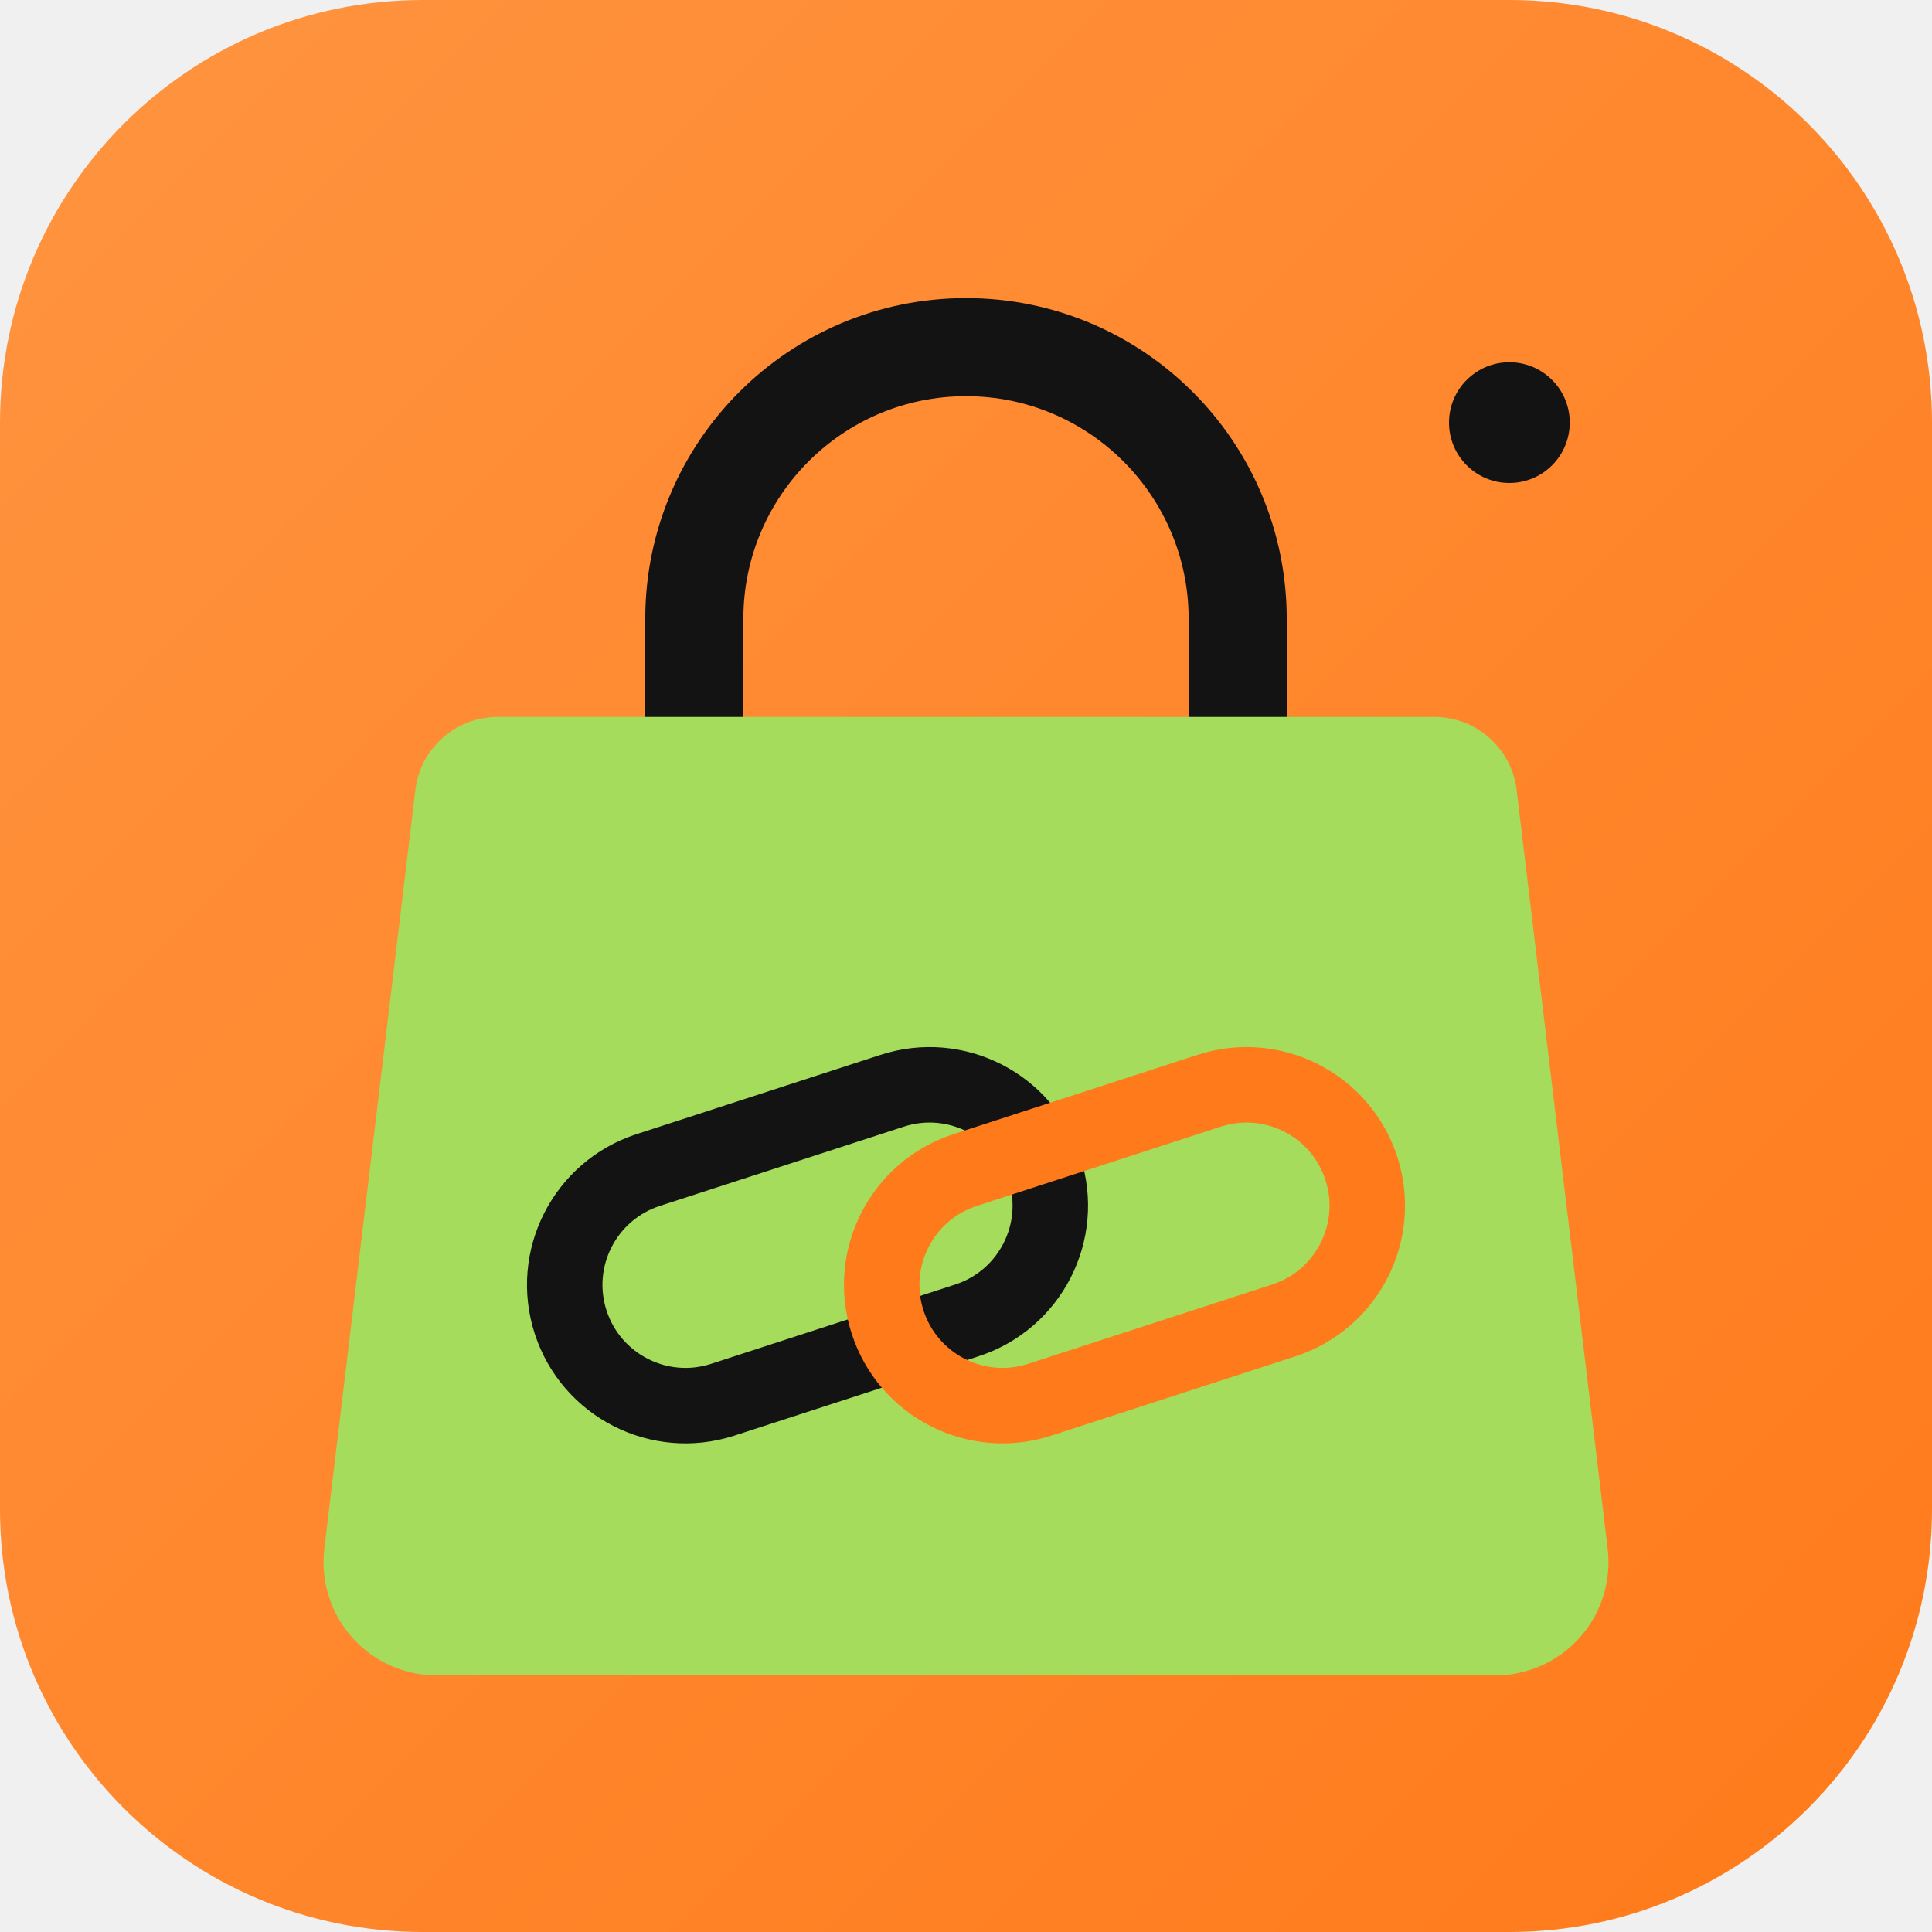
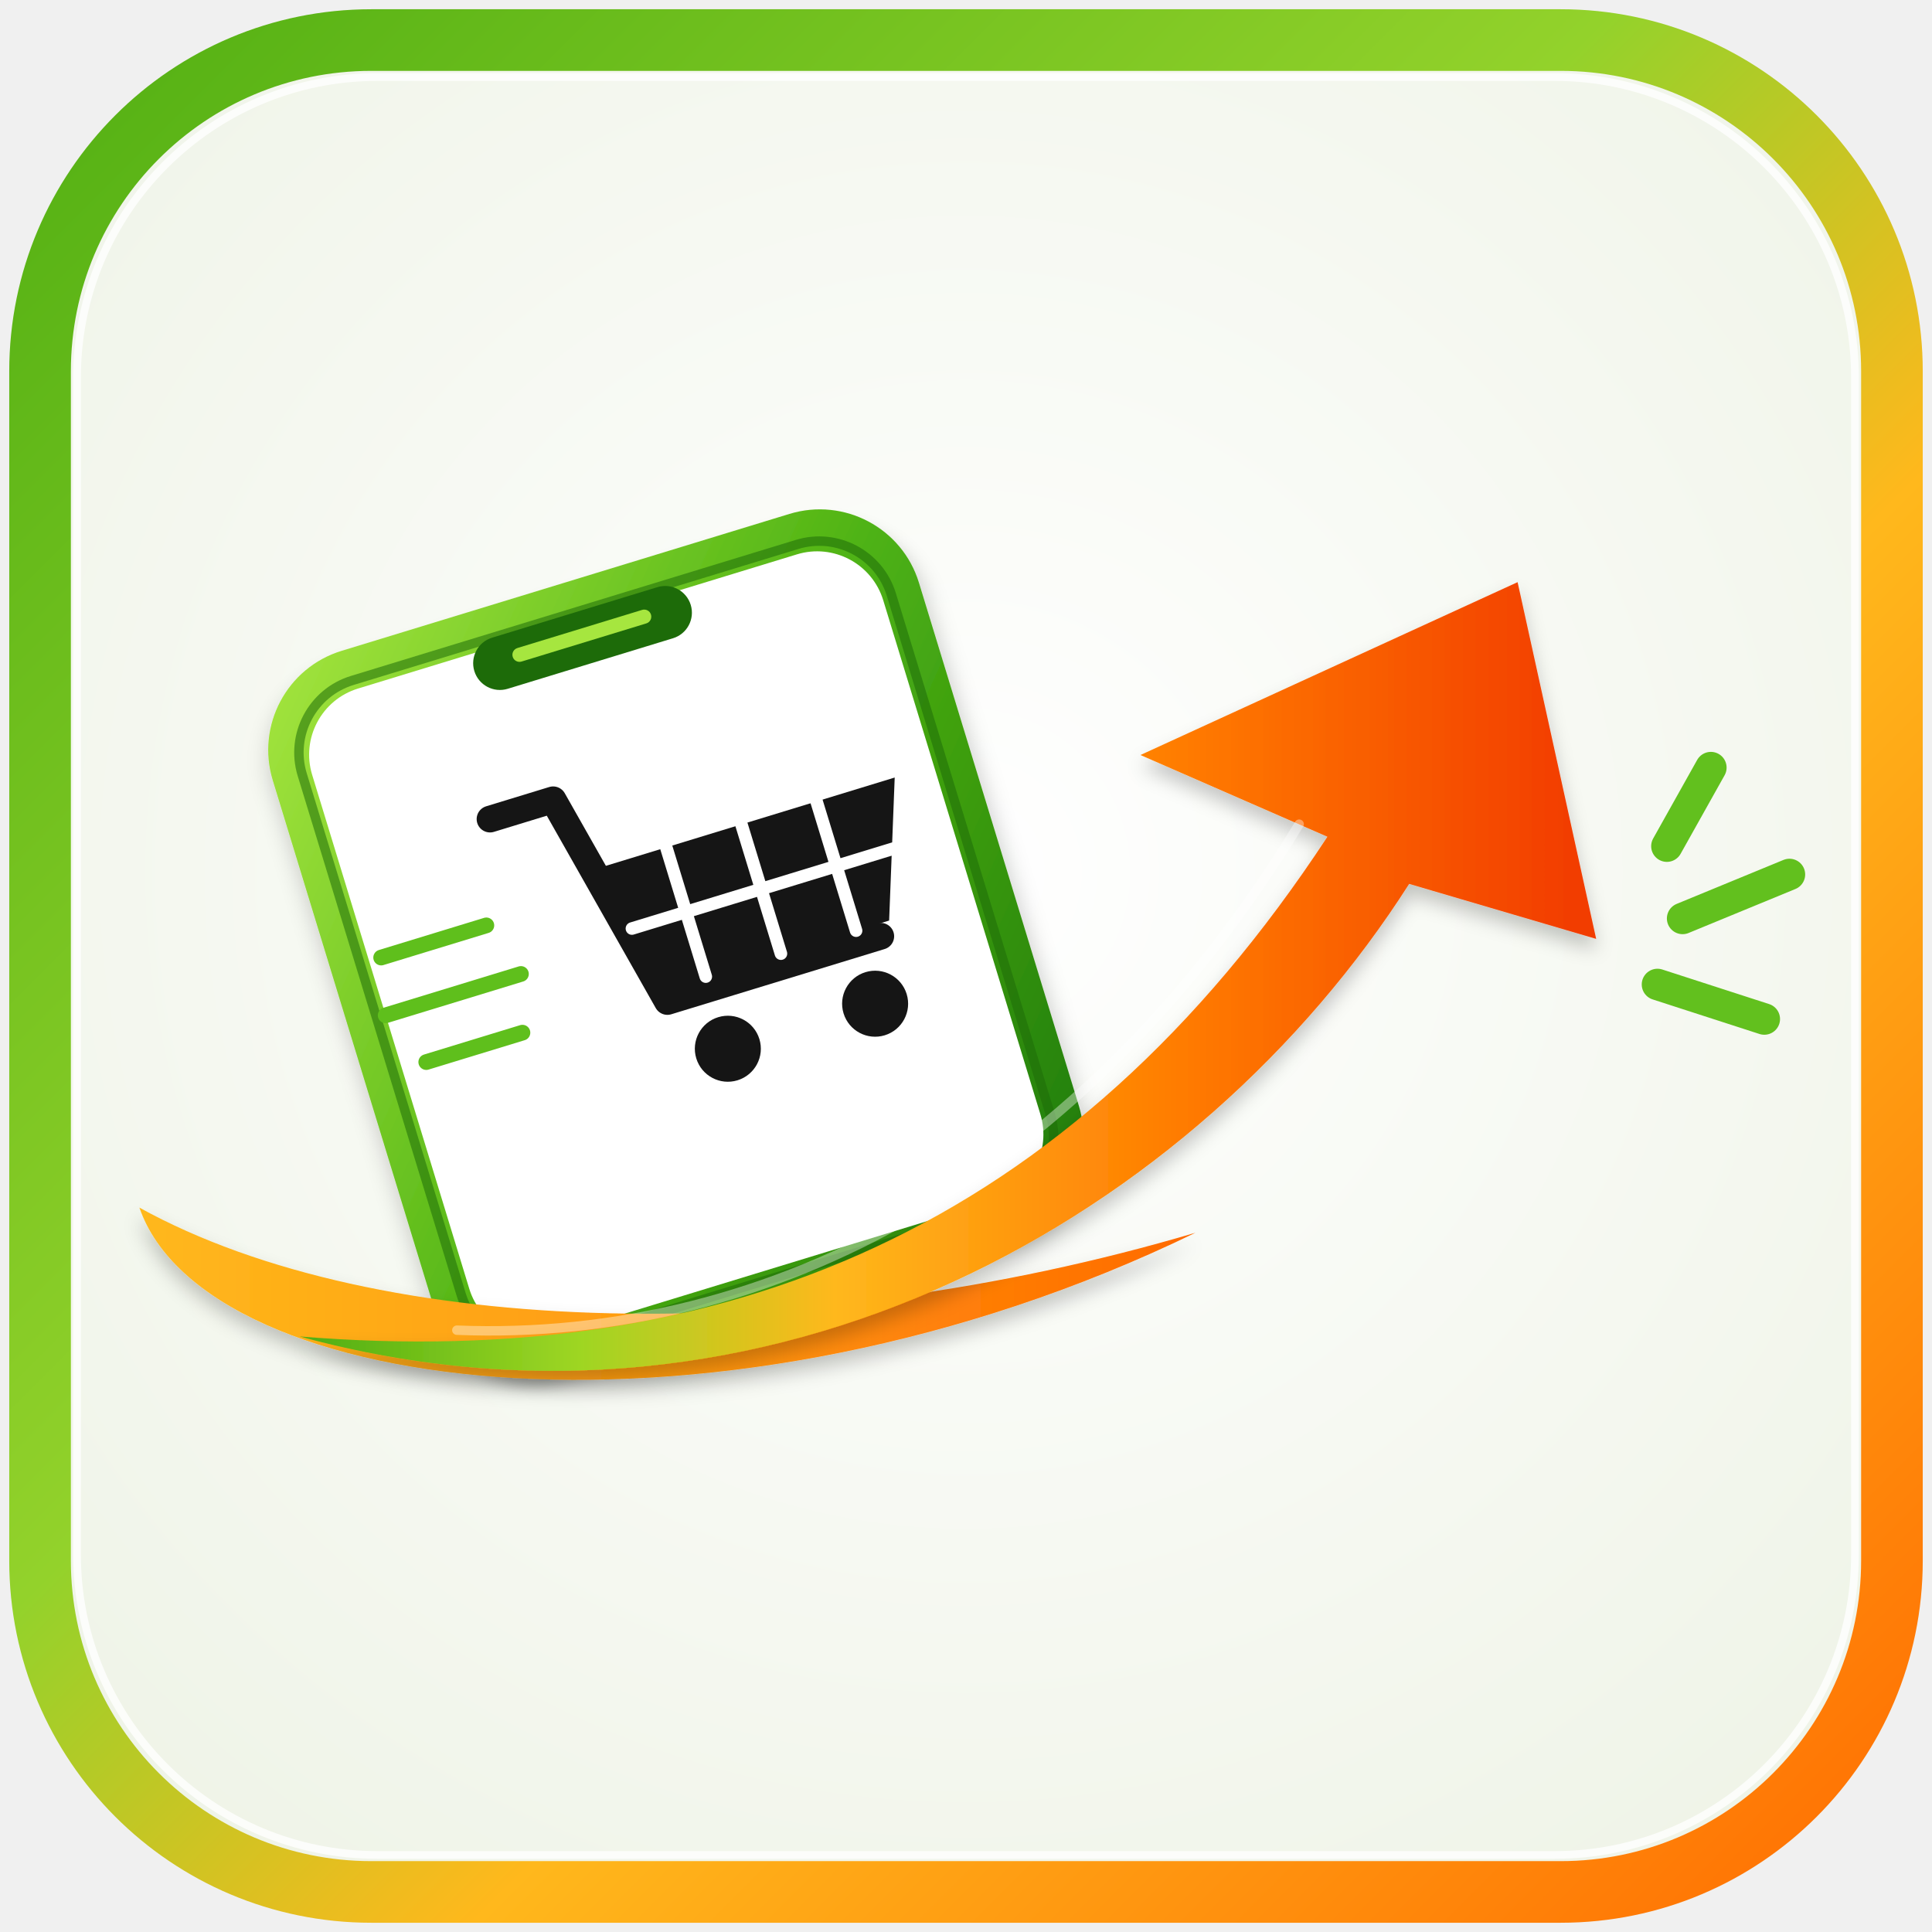
- <svg xmlns="http://www.w3.org/2000/svg" viewBox="0 0 512 512" role="img" aria-label="Ventas Link">
+ <svg xmlns="http://www.w3.org/2000/svg" viewBox="0 0 1254 1254" width="1254" height="1254" role="img" aria-label="Ventas Link: compra, vende, conecta">
  <defs>
-     <linearGradient id="fondo" x1="0" y1="0" x2="1" y2="1">
-       <stop offset="0" stop-color="#ff9440" />
-       <stop offset="1" stop-color="#ff7a1a" />
+     <linearGradient id="gBorder" gradientUnits="userSpaceOnUse" x1="0" y1="0" x2="1254" y2="1254">
+       <stop offset="0" stop-color="#4fae12" />
+       <stop offset=".42" stop-color="#93d22b" />
+       <stop offset=".62" stop-color="#ffb81c" />
+       <stop offset="1" stop-color="#ff6a00" />
    </linearGradient>
+     <radialGradient id="gCard" cx=".5" cy=".45" r=".7">
+       <stop offset="0" stop-color="#fff" />
+       <stop offset="1" stop-color="#eef3e6" />
+     </radialGradient>
+     <linearGradient id="gPhone" x1="0" y1="0" x2="1" y2="1">
+       <stop offset="0" stop-color="#a6e63f" />
+       <stop offset=".5" stop-color="#4fb314" />
+       <stop offset="1" stop-color="#1f7a0a" />
+     </linearGradient>
+     <linearGradient id="gOrbit" gradientUnits="userSpaceOnUse" x1="98" y1="0" x2="770" y2="0">
+       <stop offset="0" stop-color="#ffb81c" />
+       <stop offset=".5" stop-color="#ff9a10" />
+       <stop offset="1" stop-color="#ff6a00" />
+     </linearGradient>
+     <linearGradient id="gArrow" gradientUnits="userSpaceOnUse" x1="200" y1="0" x2="1010" y2="0">
+       <stop offset="0" stop-color="#4fae12" />
+       <stop offset=".22" stop-color="#9ed623" />
+       <stop offset=".42" stop-color="#ffb81c" />
+       <stop offset=".7" stop-color="#ff7a00" />
+       <stop offset="1" stop-color="#f23d00" />
+     </linearGradient>
+     <linearGradient id="gVentas" gradientUnits="userSpaceOnUse" x1="0" y1="590" x2="0" y2="810">
+       <stop offset="0" stop-color="#ffab26" />
+       <stop offset="1" stop-color="#ff6a00" />
+     </linearGradient>
+     <linearGradient id="gLink" gradientUnits="userSpaceOnUse" x1="0" y1="790" x2="0" y2="965">
+       <stop offset="0" stop-color="#9ee046" />
+       <stop offset="1" stop-color="#3d9a0b" />
+     </linearGradient>
+     <linearGradient id="gSw" gradientUnits="userSpaceOnUse" x1="140" y1="0" x2="1095" y2="0">
+       <stop offset="0" stop-color="#2f8f10" />
+       <stop offset=".3" stop-color="#8fd02a" />
+       <stop offset=".6" stop-color="#ffb81c" />
+       <stop offset="1" stop-color="#ff7a00" />
+     </linearGradient>
+     <linearGradient id="gPill" x1="0" y1="0" x2="1" y2="0">
+       <stop offset="0" stop-color="#2a8c12" />
+       <stop offset="1" stop-color="#58bb21" />
+     </linearGradient>
+     <linearGradient id="gBand" x1="0" y1="0" x2="1" y2="0">
+       <stop offset="0" stop-color="#fff" stop-opacity="0" />
+       <stop offset=".5" stop-color="#fff" stop-opacity=".9" />
+       <stop offset="1" stop-color="#fff" stop-opacity="0" />
+     </linearGradient>
+     <radialGradient id="gGlow">
+       <stop offset="0" stop-color="#fff" />
+       <stop offset=".35" stop-color="#fff6c8" stop-opacity=".85" />
+       <stop offset="1" stop-color="#ffd24a" stop-opacity="0" />
+     </radialGradient>
+     <filter id="sombra" x="-10%" y="-10%" width="120%" height="130%">
+       <feDropShadow dx="0" dy="7" stdDeviation="6" flood-color="#000" flood-opacity=".22" />
+     </filter>
+     <clipPath id="cArrow">
+       <path d="M200 588 C470 610 690 520 854 270 L735 218 L975 108 L1025 335 L906 300 C772 510 500 670 200 588 Z" />
+     </clipPath>
+     <clipPath id="cLink">
+       <path d="M656.6 966L536.4 966L566.9 813.6L618.3 813.6L595.9 926.1L664.7 926.1L656.6 966M718.3 966L669.3 966L693 846.9L742 846.9L718.3 966M722.8 837.3L722.8 837.3Q710 837.3 702.5 830.6Q695 823.8 695 814L695 814Q695 802.5 703.6 794.8Q712.2 787.2 726.3 787.2L726.3 787.2Q739.2 787.2 746.7 793.5Q754.2 799.8 754.2 809.6L754.2 809.6Q754.2 821.8 745.6 829.6Q737 837.3 722.8 837.3M843.5 844.7L843.5 844.7Q858.3 844.7 868.9 850.9Q879.4 857.1 883.9 869.4Q888.3 881.7 884.6 900.2L884.6 900.2L871.6 966L822.4 966L834.3 906.1Q836.3 896.3 833.5 891.2Q830.6 886.1 822.8 886.1L822.8 886.1Q814.5 886.1 808.9 891.6Q803.2 897.2 800.8 908.7L800.8 908.7L789.3 966L740 966L763.8 846.9L810.2 846.9L807.8 858.6Q812.8 854.1 818.9 851L818.9 851Q831.3 844.7 843.5 844.7M942.1 966L892.9 966L925.1 804.4L974.4 804.4L959.1 880.9L997.7 846.9L1058.2 846.9L998.5 900.7L1037.5 966L979.8 966L959.3 931.4L946.7 943.1L942.1 966" />
+     </clipPath>
  </defs>
-   <rect width="512" height="512" rx="112" fill="url(#fondo)" />
-   <path d="M184 190v-26a72 72 0 0 1 144 0v26" fill="none" stroke="#131313" stroke-width="26" stroke-linecap="round" />
-   <path d="M132 190h248a22 22 0 0 1 22 20l24 200a30 30 0 0 1-30 34H116a30 30 0 0 1-30-34l24-200a22 22 0 0 1 22-20z" fill="#a5dc5b" />
-   <g fill="none" stroke-width="20" stroke-linecap="round">
-     <rect x="148" y="298" width="132" height="64" rx="32" stroke="#131313" transform="rotate(-18 214 330)" />
-     <rect x="232" y="298" width="132" height="64" rx="32" stroke="#ff7a1a" transform="rotate(-18 298 330)" />
+   <rect x="26" y="26" width="1202" height="1202" rx="215" fill="url(#gCard)" stroke="url(#gBorder)" stroke-width="40" />
+   <rect x="50" y="50" width="1154" height="1154" rx="195" fill="none" stroke="#fff" stroke-opacity=".8" stroke-width="5" />
+   <g transform="translate(627 640) scale(1.02) translate(-624 -365)">
+     <g>
+       <g transform="translate(437 330) rotate(-17)">
+         <rect x="-215" y="-232" width="430" height="480" rx="66" fill="url(#gPhone)" filter="url(#sombra)" />
+         <rect x="-190" y="-206" width="380" height="430" rx="44" fill="#fff" />
+         <rect x="-196" y="-212" width="392" height="442" rx="48" fill="none" stroke="#1d6b09" stroke-opacity=".55" stroke-width="6" />
+         <rect x="-72" y="-212" width="144" height="34" rx="17" fill="#1d6b09" />
+         <rect x="-46" y="-201" width="92" height="9" rx="4.5" fill="#a6e63f" />
+         <g transform="translate(18 6)">
+           <path d="M-108 -108 H-66 L-34 36 H108" fill="none" stroke="#151515" stroke-width="17" stroke-linecap="round" stroke-linejoin="round" />
+           <path d="M-52 -58 H146 L116 28 H-30 Z" fill="#151515" />
+           <g stroke="#fff" stroke-width="8" stroke-linecap="round">
+             <path d="M-6 -58 V28 M44 -58 V28 M94 -58 V28 M-42 -15 H132" />
+           </g>
+           <circle cx="-6" cy="76" r="21" fill="#151515" />
+           <circle cx="92" cy="76" r="21" fill="#151515" />
+         </g>
+         <g stroke="#5fbf1c" stroke-width="10" stroke-linecap="round">
+           <path d="M-182 -38 H-112 M-190 -2 H-100 M-174 34 H-110" />
+         </g>
+       </g>
+       <path d="M98 506 C140 628 470 668 770 522 C520 596 250 590 98 506Z" fill="url(#gOrbit)" filter="url(#sombra)" />
+       <path d="M200 588 C470 610 690 520 854 270 L735 218 L975 108 L1025 335 L906 300 C772 510 500 670 200 588 Z" fill="url(#gArrow)" filter="url(#sombra)" />
+       <path d="M300 584 C500 592 700 486 836 262" fill="none" stroke="#fff" stroke-opacity=".38" stroke-width="6" stroke-linecap="round" />
+       <g stroke="#62c01e" stroke-width="20" stroke-linecap="round">
+         <path d="M1070 276 L1098 226 M1080 322 L1148 294 M1064 364 L1132 386" />
+       </g>
+     </g>
  </g>
-   <circle cx="400" cy="112" r="16" fill="#131313" />
</svg>
